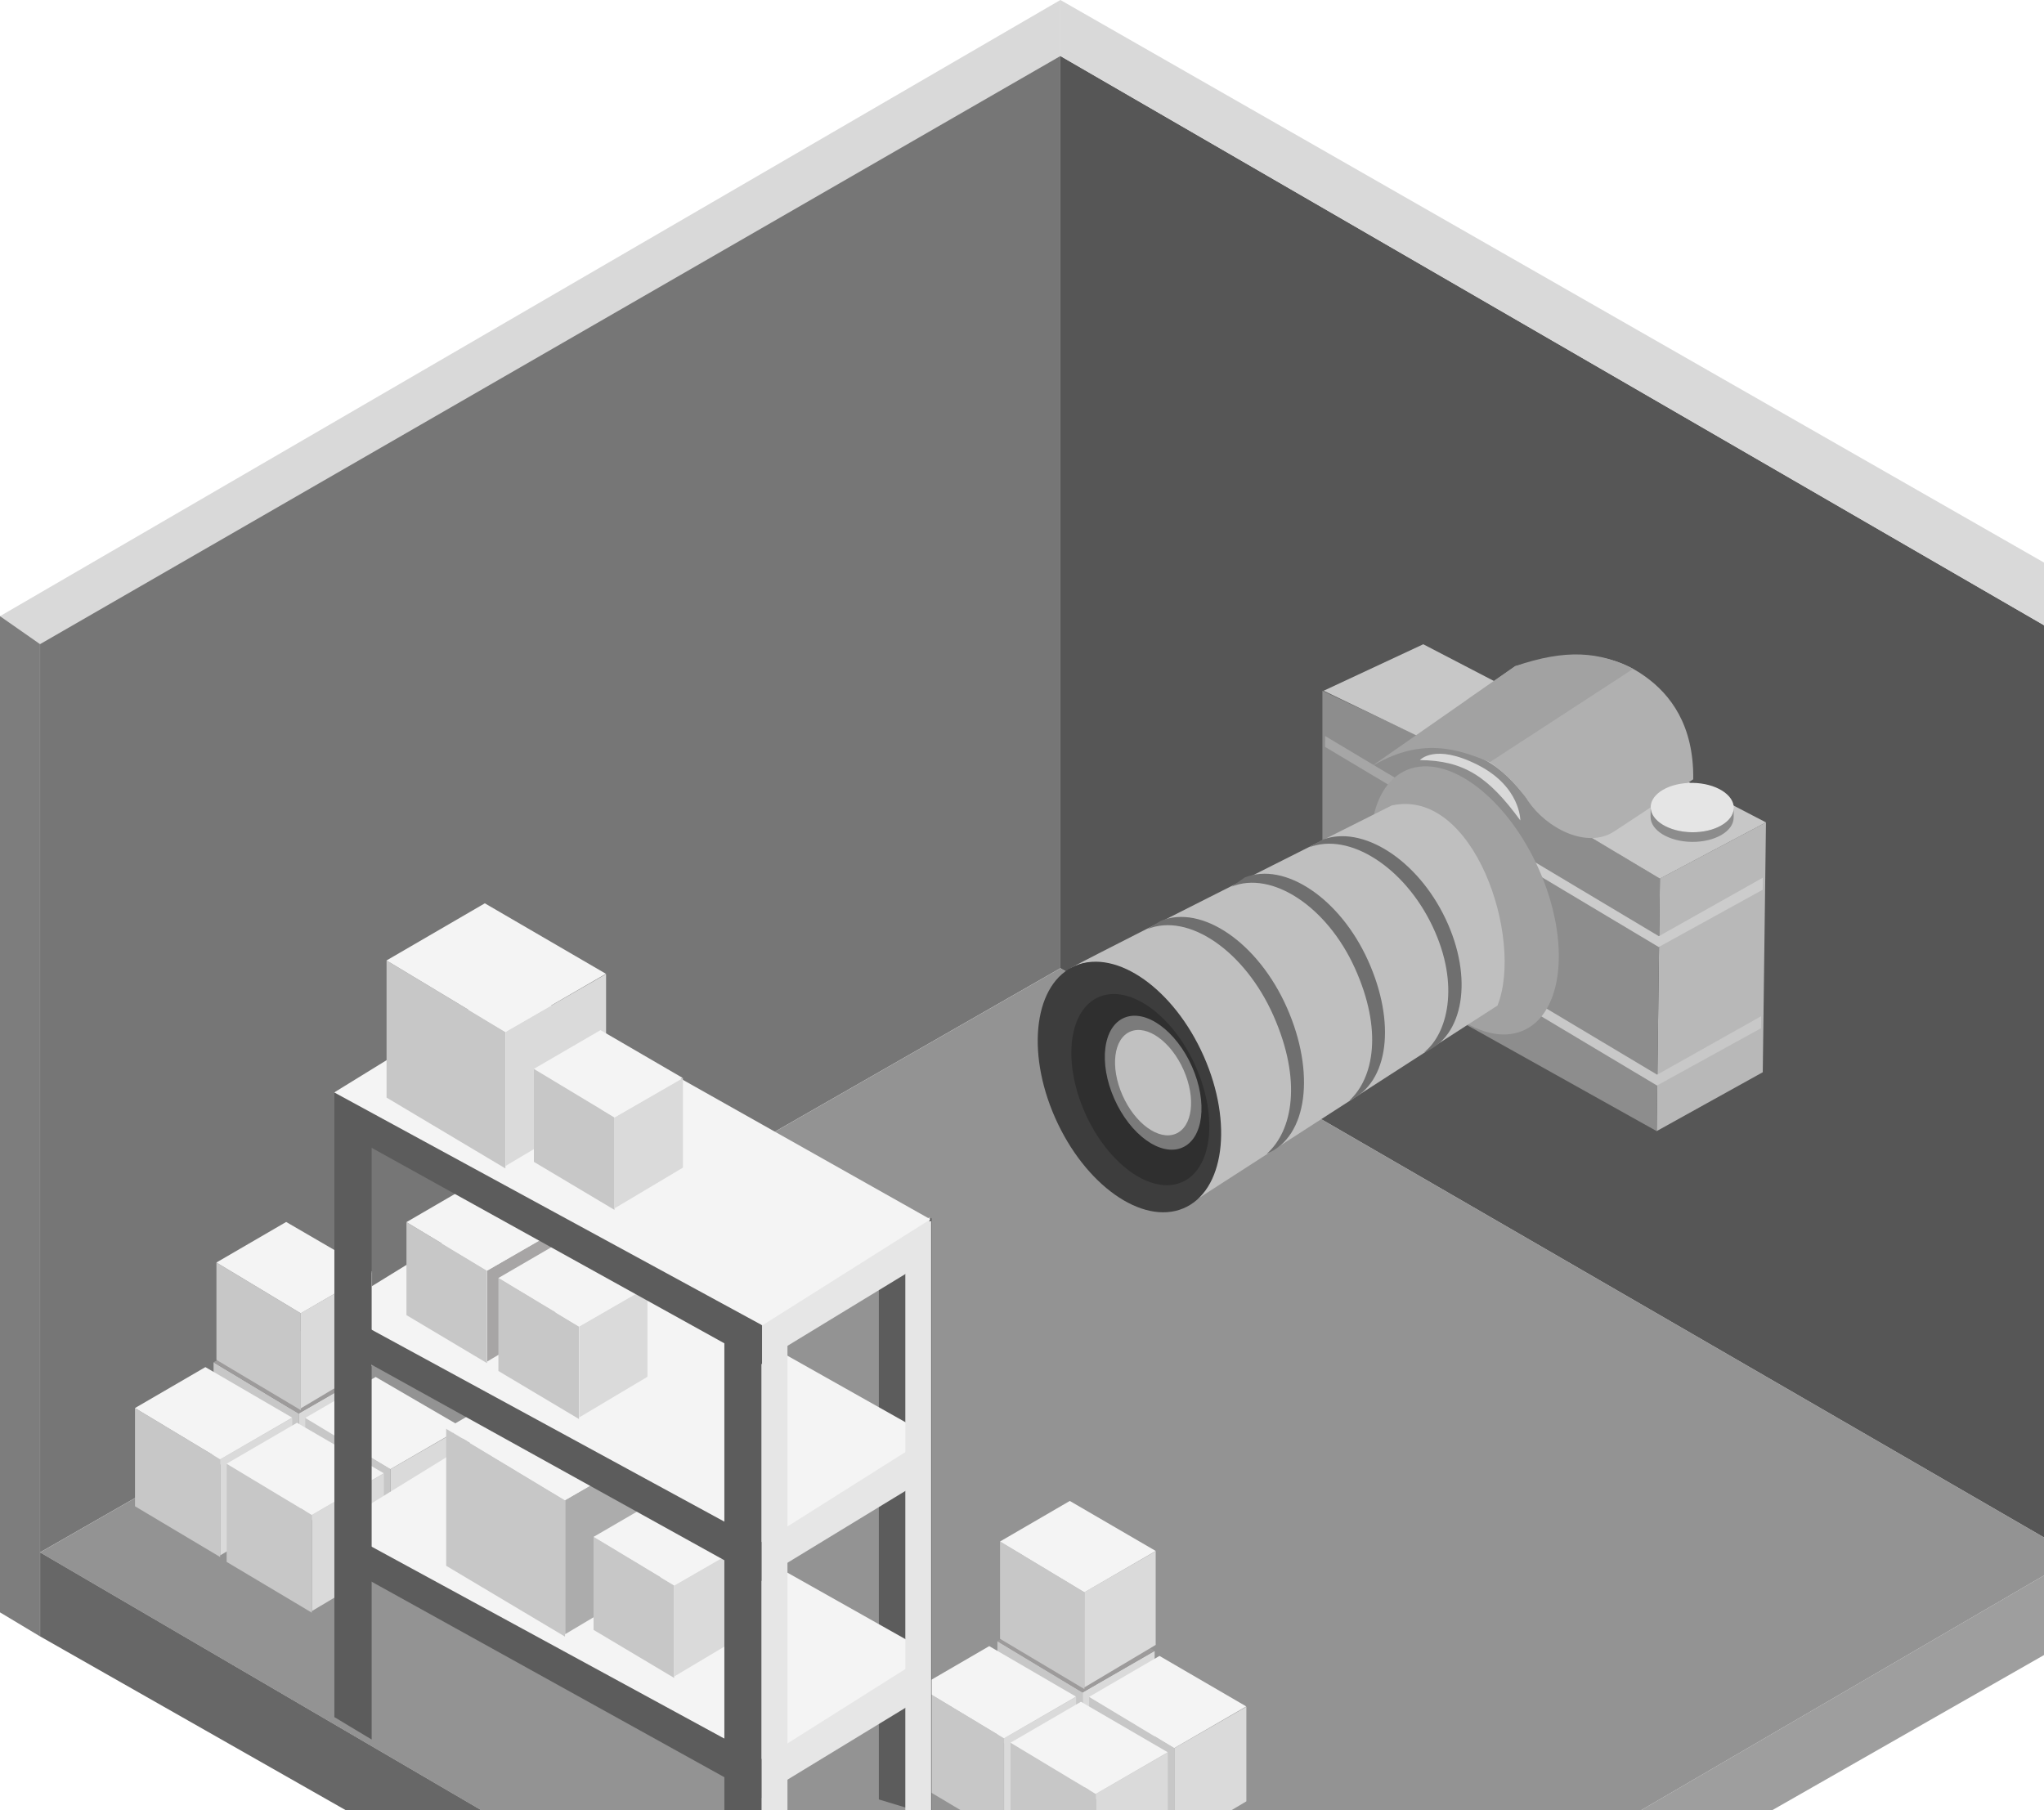
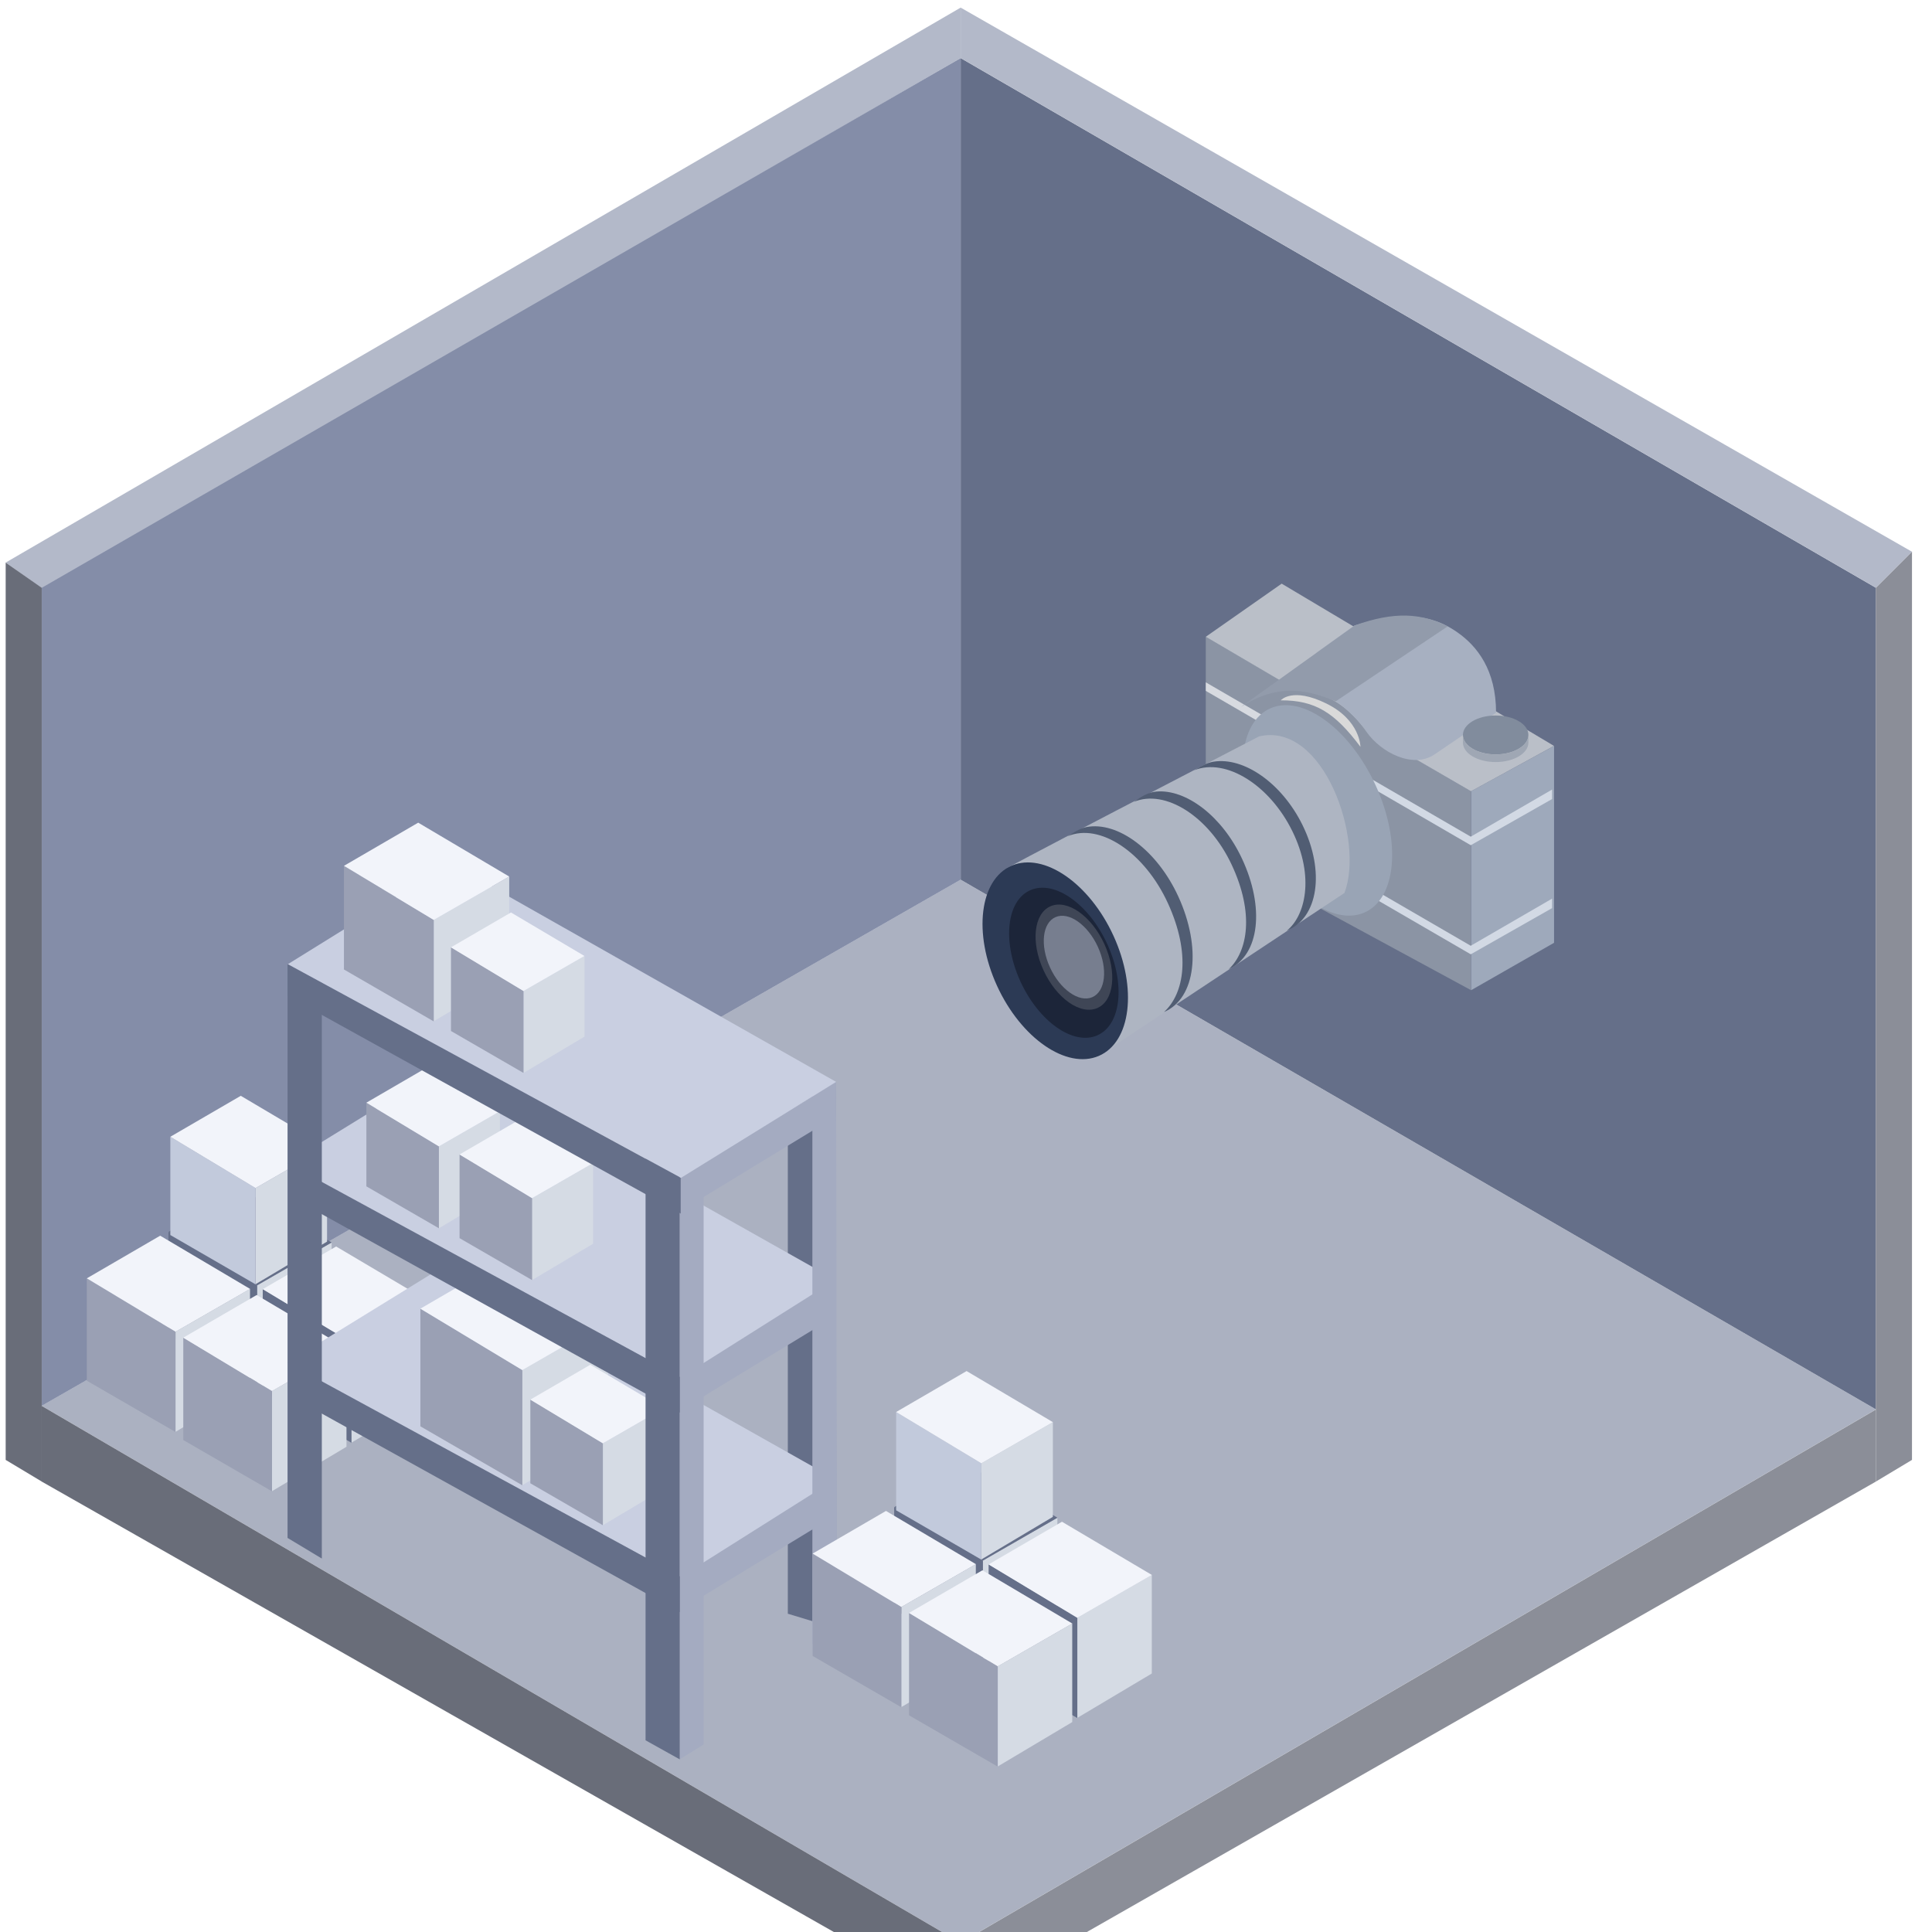
- <svg xmlns="http://www.w3.org/2000/svg" width="253" height="224" viewBox="0 0 253 224" fill="none">
-   <path d="M257.051 192.666L131.256 265.966L4.965 192.17L131.256 119.86L257.051 192.666Z" fill="#939393" />
-   <path d="M131.252 119.852V6.93L257.047 79.735V192.657L131.252 119.852Z" fill="#565656" />
-   <path d="M131.25 6.934V0L261.998 74.786L257.045 79.739L131.25 6.934Z" fill="#D9D9D9" />
-   <path d="M131.25 6.934V0L0.007 76.272L5.207 79.987L131.25 6.934Z" fill="#D9D9D9" />
-   <path d="M131.25 274.381V265.962L257.045 192.661V202.567L131.25 274.381Z" fill="#9E9E9E" />
-   <path d="M131.256 274.381V265.962L4.965 192.166V202.567L131.256 274.381Z" fill="#676767" />
-   <path d="M4.953 79.736L0 76.269V199.593L4.953 202.564V79.736Z" fill="#7D7D7D" />
-   <path d="M131.252 119.852V6.93L4.961 79.735V192.162L131.252 119.852Z" fill="#767676" />
-   <path d="M142.919 216.086L134.004 221.397V209.506L142.919 204.377V216.086Z" fill="#DADADA" />
-   <path d="M133.993 221.601V209.507L123.457 203.162V215.319L133.993 221.601Z" fill="#C7C7C7" />
-   <path d="M142.906 204.344L133.991 209.505L123.455 203.16L132.167 198.095L142.906 204.344Z" fill="#9D9B9B" />
-   <path d="M133.194 221.767L124.279 227.078V215.187L133.194 210.058V221.767Z" fill="#DADADA" />
-   <path d="M124.266 227.274V215.181L113.73 208.836V220.993L124.266 227.274Z" fill="#C7C7C7" />
-   <path d="M133.181 210.02L124.266 215.181L113.73 208.836L122.443 203.771L133.181 210.02Z" fill="#F4F4F4" />
-   <path d="M154.27 222.984L145.355 228.295V216.404L154.27 211.274V222.984Z" fill="#DADADA" />
-   <path d="M145.343 228.487V216.394L134.807 210.049V222.206L145.343 228.487Z" fill="#C7C7C7" />
-   <path d="M154.258 211.234L145.343 216.395L134.807 210.05L143.519 204.984L154.258 211.234Z" fill="#F4F4F4" />
-   <path d="M144.548 228.656L135.633 233.966V222.076L144.548 216.946V228.656Z" fill="#DADADA" />
-   <path d="M135.622 234.159V222.066L125.086 215.721V227.878L135.622 234.159Z" fill="#C7C7C7" />
-   <path d="M144.535 216.906L135.62 222.068L125.084 215.723L133.796 210.657L144.535 216.906Z" fill="#F4F4F4" />
-   <path d="M143.048 203.62L134.215 208.882V197.101L143.048 192.019V203.62Z" fill="#DADADA" />
-   <path d="M134.222 209.089V197.107L123.783 190.82V202.865L134.222 209.089Z" fill="#C7C7C7" />
-   <path d="M143.055 191.991L134.222 197.105L123.783 190.819L132.415 185.8L143.055 191.991Z" fill="#F4F4F4" />
-   <path d="M45.897 181.556L36.982 186.867V174.976L45.897 169.847V181.556Z" fill="#DADADA" />
-   <path d="M36.969 187.069V174.976L26.434 168.631V180.788L36.969 187.069Z" fill="#C7C7C7" />
-   <path d="M45.885 169.816L36.969 174.977L26.434 168.632L35.146 163.566L45.885 169.816Z" fill="#9D9B9B" />
-   <path d="M36.173 187.228L27.258 192.539V180.648L36.173 175.519V187.228Z" fill="#DADADA" />
-   <path d="M27.245 192.739V180.646L16.709 174.301V186.458L27.245 192.739Z" fill="#C7C7C7" />
-   <path d="M36.16 175.483L27.245 180.644L16.709 174.299L25.421 169.233L36.16 175.483Z" fill="#F4F4F4" />
-   <path d="M57.251 188.452L48.336 193.763V181.873L57.251 176.743V188.452Z" fill="#DADADA" />
-   <path d="M48.321 193.956V181.863L37.785 175.518V187.675L48.321 193.956Z" fill="#C7C7C7" />
-   <path d="M57.236 176.702L48.321 181.864L37.785 175.519L46.498 170.453L57.236 176.702Z" fill="#F4F4F4" />
-   <path d="M47.517 194.122L38.602 199.433V187.543L47.517 182.413V194.122Z" fill="#DADADA" />
-   <path d="M38.591 199.626V187.533L28.055 181.188V193.345L38.591 199.626Z" fill="#C7C7C7" />
-   <path d="M47.504 182.372L38.589 187.534L28.053 181.189L36.765 176.123L47.504 182.372Z" fill="#F4F4F4" />
-   <path d="M46.05 169.083L37.217 174.345V162.564L46.05 157.481V169.083Z" fill="#DADADA" />
-   <path d="M37.228 174.557V162.576L26.789 156.289V168.334L37.228 174.557Z" fill="#C7C7C7" />
-   <path d="M46.061 157.455L37.228 162.569L26.789 156.282L35.421 151.264L46.061 157.455Z" fill="#F4F4F4" />
-   <path d="M115.312 150.763V224.73L108.781 222.749V154.668L115.312 150.763Z" fill="#5C5C5C" />
-   <path d="M115.042 209.597L94.309 222.226V217.521L115.042 204.396V209.597Z" fill="#E6E6E6" />
-   <path d="M94.321 217.771L41.863 188.55V193.503L94.321 222.582V217.771Z" fill="#5C5C5C" />
-   <path d="M94.362 217.775L41.369 188.941L63.309 175.429L115.163 204.65L94.362 217.775Z" fill="#F4F4F4" />
-   <path d="M82.4 194.878L69.955 202.291V185.693L82.4 178.532V194.878Z" fill="#ACACAC" />
-   <path d="M69.936 202.594V185.713L55.228 176.855V193.826L69.936 202.594Z" fill="#C7C7C7" />
-   <path d="M82.381 178.501L69.936 185.706L55.228 176.848L67.39 169.777L82.381 178.501Z" fill="#F4F4F4" />
-   <path d="M91.913 202.488L83.475 207.515V196.26L91.913 191.404V202.488Z" fill="#DADADA" />
-   <path d="M83.442 207.706V196.259L73.469 190.253V201.76L83.442 207.706Z" fill="#C7C7C7" />
-   <path d="M91.88 191.368L83.442 196.254L73.469 190.248L81.716 185.453L91.88 191.368Z" fill="#F4F4F4" />
-   <path d="M115.053 182.74L94.32 195.37V190.665L115.053 177.54V182.74Z" fill="#E6E6E6" />
-   <path d="M94.321 190.914L41.863 161.692V166.645L94.321 195.725V190.914Z" fill="#5C5C5C" />
-   <path d="M94.362 190.919L41.369 162.085L63.309 148.573L115.163 177.794L94.362 190.919Z" fill="#F4F4F4" />
-   <path d="M115.254 151.109L112.059 152.937V226.877L115.254 224.887V151.109Z" fill="#E6E6E6" />
-   <path d="M46.002 137.575V215.333L41.387 212.556V135.099L46.002 137.575Z" fill="#5C5C5C" />
-   <path d="M94.274 242.686V163.813L89.658 161.337V239.846L94.274 242.686Z" fill="#5C5C5C" />
-   <path d="M97.469 161.993L94.273 163.82V242.693L97.469 240.703V161.993Z" fill="#E6E6E6" />
-   <path d="M68.745 163.513L60.307 168.54V157.285L68.745 152.43V163.513Z" fill="#A7A5A5" />
-   <path d="M60.283 168.743V157.296L50.31 151.29V162.797L60.283 168.743Z" fill="#C7C7C7" />
-   <path d="M68.722 152.404L60.283 157.29L50.31 151.284L58.557 146.489L68.722 152.404Z" fill="#F4F4F4" />
-   <path d="M80.136 170.431L71.697 175.458V164.203L80.136 159.348V170.431Z" fill="#DADADA" />
-   <path d="M71.664 175.659V164.212L61.691 158.206V169.713L71.664 175.659Z" fill="#C7C7C7" />
-   <path d="M80.103 159.322L71.664 164.208L61.691 158.202L69.938 153.407L80.103 159.322Z" fill="#F4F4F4" />
-   <path d="M115.053 155.888L94.32 168.517V163.812L115.053 150.688V155.888Z" fill="#E6E6E6" />
-   <path d="M94.321 164.059L41.863 134.838V139.791L94.321 168.871V164.059Z" fill="#5C5C5C" />
-   <path d="M94.362 164.063L41.369 135.229L63.309 121.717L115.163 150.938L94.362 164.063Z" fill="#F4F4F4" />
-   <path d="M75.019 136.921L62.574 144.334V127.736L75.019 120.575V136.921Z" fill="#DADADA" />
-   <path d="M62.555 144.636V127.755L47.848 118.897V135.868L62.555 144.636Z" fill="#C7C7C7" />
-   <path d="M75 120.544L62.555 127.749L47.848 118.891L60.01 111.82L75 120.544Z" fill="#F4F4F4" />
-   <path d="M84.53 144.539L76.092 149.566V138.311L84.53 133.456V144.539Z" fill="#DADADA" />
-   <path d="M76.057 149.769V138.322L66.084 132.316V143.824L76.057 149.769Z" fill="#C7C7C7" />
-   <path d="M84.495 133.432L76.057 138.317L66.084 132.311L74.331 127.517L84.495 133.432Z" fill="#F4F4F4" />
-   <path d="M218.189 132.73L205.058 140.016L205.459 108.756L218.586 101.801L218.189 132.73Z" fill="#B8B8B8" />
-   <path d="M163.684 116.899L163.684 85.505L177.865 92.21C183.105 92.912 185.702 94.019 188.96 98.865L205.462 108.764L205.061 140.02L163.684 116.899Z" fill="#8D8D8D" />
-   <path d="M188.18 101.556C184.205 96.103 181.148 94.141 175.753 94.091C175.753 94.091 177.569 91.978 182.901 94.68C188.233 97.382 188.18 101.556 188.18 101.556Z" fill="#D9D9D9" />
-   <path d="M163.838 85.505L176.168 79.751L218.585 101.802L205.459 108.765L189.104 98.989C185.498 94.281 182.898 93.175 177.861 92.269L163.838 85.505Z" fill="#C7C7C7" />
-   <path d="M205.328 115.889L189.014 106.138L188.996 107.479L205.311 117.231L218.181 110.14L218.2 108.649L205.328 115.889Z" fill="#CCCCCC" />
-   <path d="M205.115 133.032L188.801 123.281L188.784 124.623L205.098 134.374L217.968 127.283L217.987 125.793L205.115 133.032Z" fill="#C8C8C8" />
-   <path d="M177.932 99.425L164.025 91.113L164.008 92.455L177.915 100.767L177.932 99.425Z" fill="#A6A6A6" />
-   <ellipse cx="9.956" cy="17.661" rx="9.956" ry="17.661" transform="matrix(0.924083 -0.382191 0.404493 0.914541 164.955 99.1123)" fill="#A1A1A1" />
-   <path d="M172.257 99.709C172.257 99.709 125.153 123.341 133.392 119.484C141.631 115.628 146.71 149.39 146.71 149.39L185.356 124.475C188.647 116.152 182.423 97.454 172.257 99.709Z" fill="#BFBFBF" />
-   <ellipse cx="9.956" cy="16.437" rx="9.956" ry="16.437" transform="matrix(0.924083 -0.38219 0.404495 0.91454 123.949 123.331)" fill="#3D3D3D" />
-   <path d="M156.796 142.826C161.877 140.724 162.835 132.749 159.285 124.724C155.736 116.699 148.739 111.897 143.658 113.998L142.005 115.02C147.086 112.919 154.081 117.717 157.629 125.737C161.176 133.758 160.014 139.96 156.796 142.826Z" fill="#6F6F6F" />
-   <path d="M167.011 136.244C171.96 133.997 172.786 126.535 169.319 118.873C165.851 111.21 159.019 106.623 154.059 108.628L152.444 109.753C157.404 107.748 164.236 112.181 167.701 119.84C171.167 127.498 170.056 133.451 167.011 136.244Z" fill="#6F6F6F" />
-   <path d="M176.238 130.286C181.197 128.376 182.401 121.05 178.928 113.739C175.456 106.428 168.622 102.049 163.663 103.958L162.05 104.888C167.009 102.978 173.842 107.354 177.312 114.661C180.782 121.967 179.13 128.052 176.238 130.286Z" fill="#6F6F6F" />
-   <ellipse cx="7.428" cy="12.558" rx="7.428" ry="12.558" transform="matrix(0.924083 -0.38219 0.404494 0.914541 129.203 126.236)" fill="#2F2F2F" />
-   <ellipse cx="5.205" cy="8.8" rx="5.205" ry="8.8" transform="matrix(0.924083 -0.38219 0.404494 0.914541 134.365 127.969)" fill="#7B7B7B" />
-   <ellipse cx="4.094" cy="6.922" rx="4.094" ry="6.922" transform="matrix(0.924083 -0.38219 0.404494 0.914541 136.139 129.254)" fill="#C1C1C1" />
-   <path d="M199.823 102.906L209.584 96.47C209.67 89.762 206.753 85.971 203.635 83.742C200.308 81.364 196.08 80.046 187.551 82.471L181.651 86.572C180.551 87.337 182.397 93.036 183.531 93.749C185.239 94.823 187.436 96.615 189.142 99.152C191.412 102.526 196.429 105.144 199.823 102.906Z" fill="#B0B0B0" />
-   <path d="M187.538 82.463L169.487 95.052C175.812 91.073 180.552 92.744 184.404 94.349L202.143 82.8C197.997 80.659 193.827 80.308 187.538 82.463Z" fill="#A2A2A2" />
-   <ellipse cx="5.143" cy="3.056" rx="5.143" ry="3.056" transform="matrix(0.999918 0.0128383 -0.0128373 0.999918 204.357 96.8457)" fill="#E5E5E5" />
-   <path d="M209.419 103.024C212.259 103.06 214.579 101.722 214.601 100.034L214.586 101.227C214.564 102.914 212.244 104.253 209.404 104.216C206.564 104.18 204.279 102.782 204.301 101.095L204.316 99.902C204.295 101.59 206.579 102.988 209.419 103.024Z" fill="#8C8C8C" />
+ <svg xmlns="http://www.w3.org/2000/svg" width="224" height="226" viewBox="0 0 224 226" fill="none">
+   <path d="M219.438 164.87L112.366 227.258L4.871 164.448L112.366 102.902L219.438 164.87Z" fill="#ABB1C1" />
+   <path d="M112.377 102.906V6.794L219.45 68.761V164.874L112.377 102.906Z" fill="#656F89" />
+   <path d="M112.375 6.791V0.89L223.663 64.543L219.448 68.759L112.375 6.791Z" fill="#B3B9C9" />
+   <path d="M112.375 6.791V0.89L0.665 65.808L5.091 68.969L112.375 6.791Z" fill="#B3B9C9" />
+   <path d="M112.377 234.428V227.262L219.45 164.873V173.304L112.377 234.428Z" fill="#8B8E98" />
+   <path d="M112.366 234.43V227.263L4.871 164.453V173.306L112.366 234.43Z" fill="#696D79" />
+   <path d="M4.88 68.761L0.664 65.811V170.776L4.88 173.305V68.761Z" fill="#696D79" />
+   <path d="M223.659 64.544L219.443 68.759V173.303L223.659 170.774V64.544Z" fill="#8B8E98" />
+   <path d="M112.377 102.906V6.794L4.883 68.761V164.452L112.377 102.906Z" fill="#848DA8" />
+   <path d="M38.794 156.87L30.074 162.064V150.351L38.794 145.337V156.87Z" fill="#D5DBE4" />
+   <path d="M30.082 162.081V150.353L19.703 144.103V156.078L30.082 162.081Z" fill="#656F89" />
+   <path d="M38.802 145.342L30.082 150.356L19.703 144.105L28.286 139.115L38.802 145.342Z" fill="#656F89" />
+   <path d="M29.245 162.303L20.525 167.497V155.784L29.245 150.77V162.303Z" fill="#D5DBE4" />
+   <path d="M20.533 167.513V155.786L10.154 149.535V161.511L20.533 167.513Z" fill="#9AA0B4" />
+   <path d="M29.253 150.774L20.533 155.788L10.154 149.538L18.737 144.548L29.253 150.774Z" fill="#F2F4FA" />
+   <path d="M49.827 163.565L41.107 168.76V157.046L49.827 152.032V163.565Z" fill="#D5DBE4" />
+   <path d="M41.115 168.775V157.047L30.736 150.797V162.773L41.115 168.775Z" fill="#656F89" />
+   <path d="M49.835 152.036L41.115 157.05L30.736 150.8L39.319 145.81L49.835 152.036Z" fill="#F2F4FA" />
+   <path d="M40.53 169.242L31.811 174.436V162.723L40.53 157.709V169.242Z" fill="#D5DBE4" />
+   <path d="M31.819 174.453V162.725L21.439 156.475V168.451L31.819 174.453Z" fill="#9AA0B4" />
+   <path d="M40.538 157.714L31.819 162.728L21.439 156.477L30.022 151.487L40.538 157.714Z" fill="#F2F4FA" />
+   <path d="M38.259 145.239L29.887 150.226V138.979L38.259 134.165V145.239Z" fill="#D5DBE4" />
+   <path d="M29.891 150.235V138.975L19.926 132.974V144.472L29.891 150.235Z" fill="#C2CADC" />
+   <path d="M38.264 134.162L29.891 138.976L19.926 132.975L28.166 128.184L38.264 134.162Z" fill="#F2F4FA" />
+   <path d="M97.789 126.561L97.83 190.489L92.156 188.768V129.627L97.789 126.561Z" fill="#656F89" />
+   <path d="M97.621 177.336L79.609 188.307V184.22L97.621 172.818V177.336Z" fill="#A4ABC1" />
+   <path d="M79.616 184.444L34.045 159.06V163.362L79.616 188.624V184.444Z" fill="#656F89" />
+   <path d="M79.653 184.44L33.617 159.392L52.677 147.654L97.723 173.039L79.653 184.44Z" fill="#C9CFE1" />
+   <path d="M71.132 167.756L61.111 173.725V160.264L71.132 154.502V167.756Z" fill="#D5DBE4" />
+   <path d="M61.103 173.746V160.269L49.176 153.086V166.848L61.103 173.746Z" fill="#9AA0B4" />
+   <path d="M71.124 154.505L61.103 160.267L49.176 153.084L59.039 147.35L71.124 154.505Z" fill="#F2F4FA" />
+   <path d="M77.655 174.166L70.527 178.412V168.837L77.655 164.738V174.166Z" fill="#D5DBE4" />
+   <path d="M70.521 178.417V168.83L62.037 163.721V173.51L70.521 178.417Z" fill="#9AA0B4" />
+   <path d="M77.649 164.734L70.521 168.833L62.037 163.724L69.053 159.645L77.649 164.734Z" fill="#F2F4FA" />
+   <path d="M97.621 154.016L79.609 164.987V160.899L97.621 149.498V154.016Z" fill="#A4ABC1" />
+   <path d="M79.616 161.115L34.045 135.73V140.033L79.616 165.294V161.115Z" fill="#656F89" />
+   <path d="M79.653 161.115L33.617 136.067L52.677 124.329L97.723 149.713L79.653 161.115Z" fill="#C9CFE1" />
+   <path d="M97.805 126.518L95.029 128.105V192.337L97.913 190.537L97.805 126.518Z" fill="#A4ABC1" />
+   <path d="M37.646 114.969V182.315L33.637 179.902V112.817L37.646 114.969Z" fill="#656F89" />
+   <path d="M79.525 205.812V137.568L75.516 135.417V203.576L79.525 205.812Z" fill="#656F89" />
+   <path d="M82.309 135.976L79.533 137.563V205.789L82.309 204.06V135.976Z" fill="#A4ABC1" />
+   <path d="M58.475 139.431L51.348 143.677V134.103L58.475 130.004V139.431Z" fill="#D5DBE4" />
+   <path d="M51.342 143.681V134.095L42.857 128.985V138.775L51.342 143.681Z" fill="#9AA0B4" />
+   <path d="M58.47 129.999L51.342 134.098L42.857 128.988L49.873 124.909L58.47 129.999Z" fill="#F2F4FA" />
+   <path d="M69.376 145.49L62.248 149.736V140.161L69.376 136.062V145.49Z" fill="#D5DBE4" />
+   <path d="M62.242 149.742V140.155L53.758 135.046V144.835L62.242 149.742Z" fill="#9AA0B4" />
+   <path d="M69.37 136.058L62.242 140.156L53.758 135.047L60.774 130.968L69.37 136.058Z" fill="#F2F4FA" />
+   <path d="M97.636 130.685L79.625 141.656V137.569L97.81 126.56L97.636 130.685Z" fill="#A4ABC1" />
+   <path d="M79.624 137.782L33.678 112.787V116.523L79.624 141.961V137.782Z" fill="#656F89" />
+   <path d="M79.659 137.781L33.678 112.786L52.682 100.995L97.809 126.556L79.659 137.781Z" fill="#C9CFE1" />
+   <path d="M59.567 114.206L50.742 119.463V107.608L59.567 102.533V114.206Z" fill="#D5DBE4" />
+   <path d="M50.739 119.482V107.613L40.234 101.287V113.408L50.739 119.482Z" fill="#9AA0B4" />
+   <path d="M59.564 102.535L50.739 107.61L40.234 101.284L48.921 96.233L59.564 102.535Z" fill="#F2F4FA" />
+   <path d="M68.372 121.261L61.244 125.507V115.932L68.372 111.833V121.261Z" fill="#D5DBE4" />
+   <path d="M61.238 125.51V115.924L52.754 110.814V120.604L61.238 125.51Z" fill="#9AA0B4" />
+   <path d="M68.366 111.828L61.238 115.927L52.754 110.817L59.77 106.738L68.366 111.828Z" fill="#F2F4FA" />
+   <path d="M123.69 189.066L114.971 194.261V182.547L123.69 177.533V189.066Z" fill="#D5DBE4" />
+   <path d="M114.979 194.278V182.55L104.6 176.3V188.276L114.979 194.278Z" fill="#656F89" />
+   <path d="M123.699 177.539L114.979 182.553L104.6 176.302L113.182 171.312L123.699 177.539Z" fill="#656F89" />
+   <path d="M114.149 194.502L105.43 199.696V187.983L114.149 182.969V194.502Z" fill="#D5DBE4" />
+   <path d="M105.438 199.711V187.984L95.059 181.733V193.709L105.438 199.711Z" fill="#9AA0B4" />
+   <path d="M114.158 182.971L105.438 187.985L95.059 181.734L103.641 176.744L114.158 182.971Z" fill="#F2F4FA" />
+   <path d="M134.735 195.762L126.016 200.956V189.243L134.735 184.229V195.762Z" fill="#D5DBE4" />
+   <path d="M126.024 200.974V189.247L115.645 182.996V194.972L126.024 200.974Z" fill="#656F89" />
+   <path d="M134.743 184.235L126.024 189.249L115.645 182.999L124.227 178.009L134.743 184.235Z" fill="#F2F4FA" />
+   <path d="M125.427 201.443L116.707 206.638V194.924L125.427 189.91V201.443Z" fill="#D5DBE4" />
+   <path d="M116.715 206.654V194.926L106.336 188.676V200.652L116.715 206.654Z" fill="#9AA0B4" />
+   <path d="M125.435 189.915L116.715 194.929L106.336 188.678L114.919 183.688L125.435 189.915Z" fill="#F2F4FA" />
+   <path d="M123.161 177.438L114.789 182.425V171.178L123.161 166.364V177.438Z" fill="#D5DBE4" />
+   <path d="M114.794 182.434V171.174L104.828 165.173V176.672L114.794 182.434Z" fill="#C2CADC" />
+   <path d="M123.166 166.36L114.794 171.174L104.828 165.173L113.069 160.382L123.166 166.36Z" fill="#F2F4FA" />
+   <path d="M181.788 110.285L172.082 115.834V92.559L181.788 87.256V110.285Z" fill="#9EA9BB" />
+   <path d="M141.049 99.01V74.482L151.37 80.494C155.278 80.966 157.222 81.766 159.694 85.343L172.074 92.554V115.826L141.049 99.01Z" fill="#8B94A4" />
+   <path d="M159.141 87.362C156.13 83.34 153.835 81.909 149.818 81.923C149.818 81.923 151.15 80.333 155.146 82.293C159.141 84.254 159.141 87.362 159.141 87.362Z" fill="#D9D9D9" />
+   <path d="M141.049 74.49L149.927 68.274L181.78 87.252L172.074 92.561L159.805 85.44C157.075 81.969 155.129 81.171 151.37 80.544L141.049 74.49Z" fill="#BABFC8" />
+   <path d="M172.045 97.872L159.807 90.769V91.767L172.046 98.871L181.559 93.469V92.359L172.045 97.872Z" fill="#D2D9E4" />
+   <path d="M172.043 110.633L159.805 103.529V104.528L172.044 111.632L181.557 106.23V105.12L172.043 110.633Z" fill="#D2D9E4" />
+   <path d="M151.481 85.871L141.049 79.816V80.815L151.481 86.87V85.871Z" fill="#D7DAE0" />
+   <ellipse cx="7.413" cy="13.149" rx="7.413" ry="13.149" transform="matrix(0.919106 -0.394011 0.416215 0.909266 141.824 85.7646)" fill="#99A4B5" />
+   <path d="M147.281 86.144C147.281 86.144 112.44 104.188 118.536 101.238C124.633 98.288 128.737 123.373 128.737 123.373L157.269 104.456C159.64 98.228 154.828 84.368 147.281 86.144Z" fill="#AEB5C2" />
+   <ellipse cx="7.413" cy="12.238" rx="7.413" ry="12.238" transform="matrix(0.919106 -0.394011 0.416215 0.909266 111.533 104.184)" fill="#2C3A55" />
+   <path d="M136.162 118.385C139.925 116.772 140.561 110.825 137.842 104.885C135.358 99.458 130.758 96.061 127.112 96.744C126.423 96.873 125.808 97.239 125.216 97.615L124.885 97.826C128.647 96.213 133.901 99.719 136.618 105.655C139.336 111.592 138.53 116.221 136.162 118.385Z" fill="#515D73" />
+   <path d="M143.727 113.385C147.39 111.664 147.934 106.102 145.279 100.43C142.951 95.458 138.721 92.27 135.238 92.598C134.268 92.689 133.421 93.236 132.629 93.802C136.302 92.262 141.431 95.498 144.084 101.166C146.737 106.834 145.967 111.276 143.727 113.385Z" fill="#515D73" />
+   <path d="M150.524 108.868C154.198 107.399 155.024 101.934 152.369 96.524C149.959 91.613 145.509 88.527 141.961 89.099C141.244 89.215 140.597 89.575 139.972 89.945L139.719 90.096C143.392 88.627 148.521 91.819 151.174 97.225C153.827 102.632 152.656 107.177 150.524 108.868Z" fill="#515D73" />
+   <ellipse cx="5.53" cy="9.35" rx="5.53" ry="9.35" transform="matrix(0.919106 -0.394011 0.416215 0.909266 115.471 106.298)" fill="#1C2539" />
+   <ellipse cx="3.875" cy="6.552" rx="3.875" ry="6.552" transform="matrix(0.919106 -0.394011 0.416215 0.909266 119.336 107.534)" fill="#3F4656" />
+   <ellipse cx="3.048" cy="5.153" rx="3.048" ry="5.153" transform="matrix(0.919106 -0.394011 0.416215 0.909266 120.68 108.478)" fill="#777E8F" />
+   <path d="M167.8 88.253L175.005 83.368C175.005 78.374 172.797 75.58 170.455 73.95C167.955 72.211 164.795 71.271 158.469 73.158L154.116 76.267C153.304 76.847 154.732 81.072 155.583 81.592C156.865 82.375 158.518 83.689 159.813 85.561C161.535 88.051 165.294 89.952 167.8 88.253Z" fill="#A7B0C1" />
+   <path d="M158.468 73.161L145.15 82.705C149.821 79.682 153.366 80.881 156.249 82.039L169.345 73.272C166.237 71.718 163.13 71.496 158.468 73.161Z" fill="#929BAB" />
+   <ellipse cx="174.958" cy="85.973" rx="3.829" ry="2.275" fill="#818C9D" />
+   <path d="M174.958 88.256C177.072 88.256 178.787 87.237 178.787 85.981V86.868C178.787 88.125 177.072 89.144 174.958 89.144C172.843 89.144 171.129 88.125 171.129 86.868V85.981C171.129 87.237 172.843 88.256 174.958 88.256Z" fill="#9FA7B4" />
</svg>
